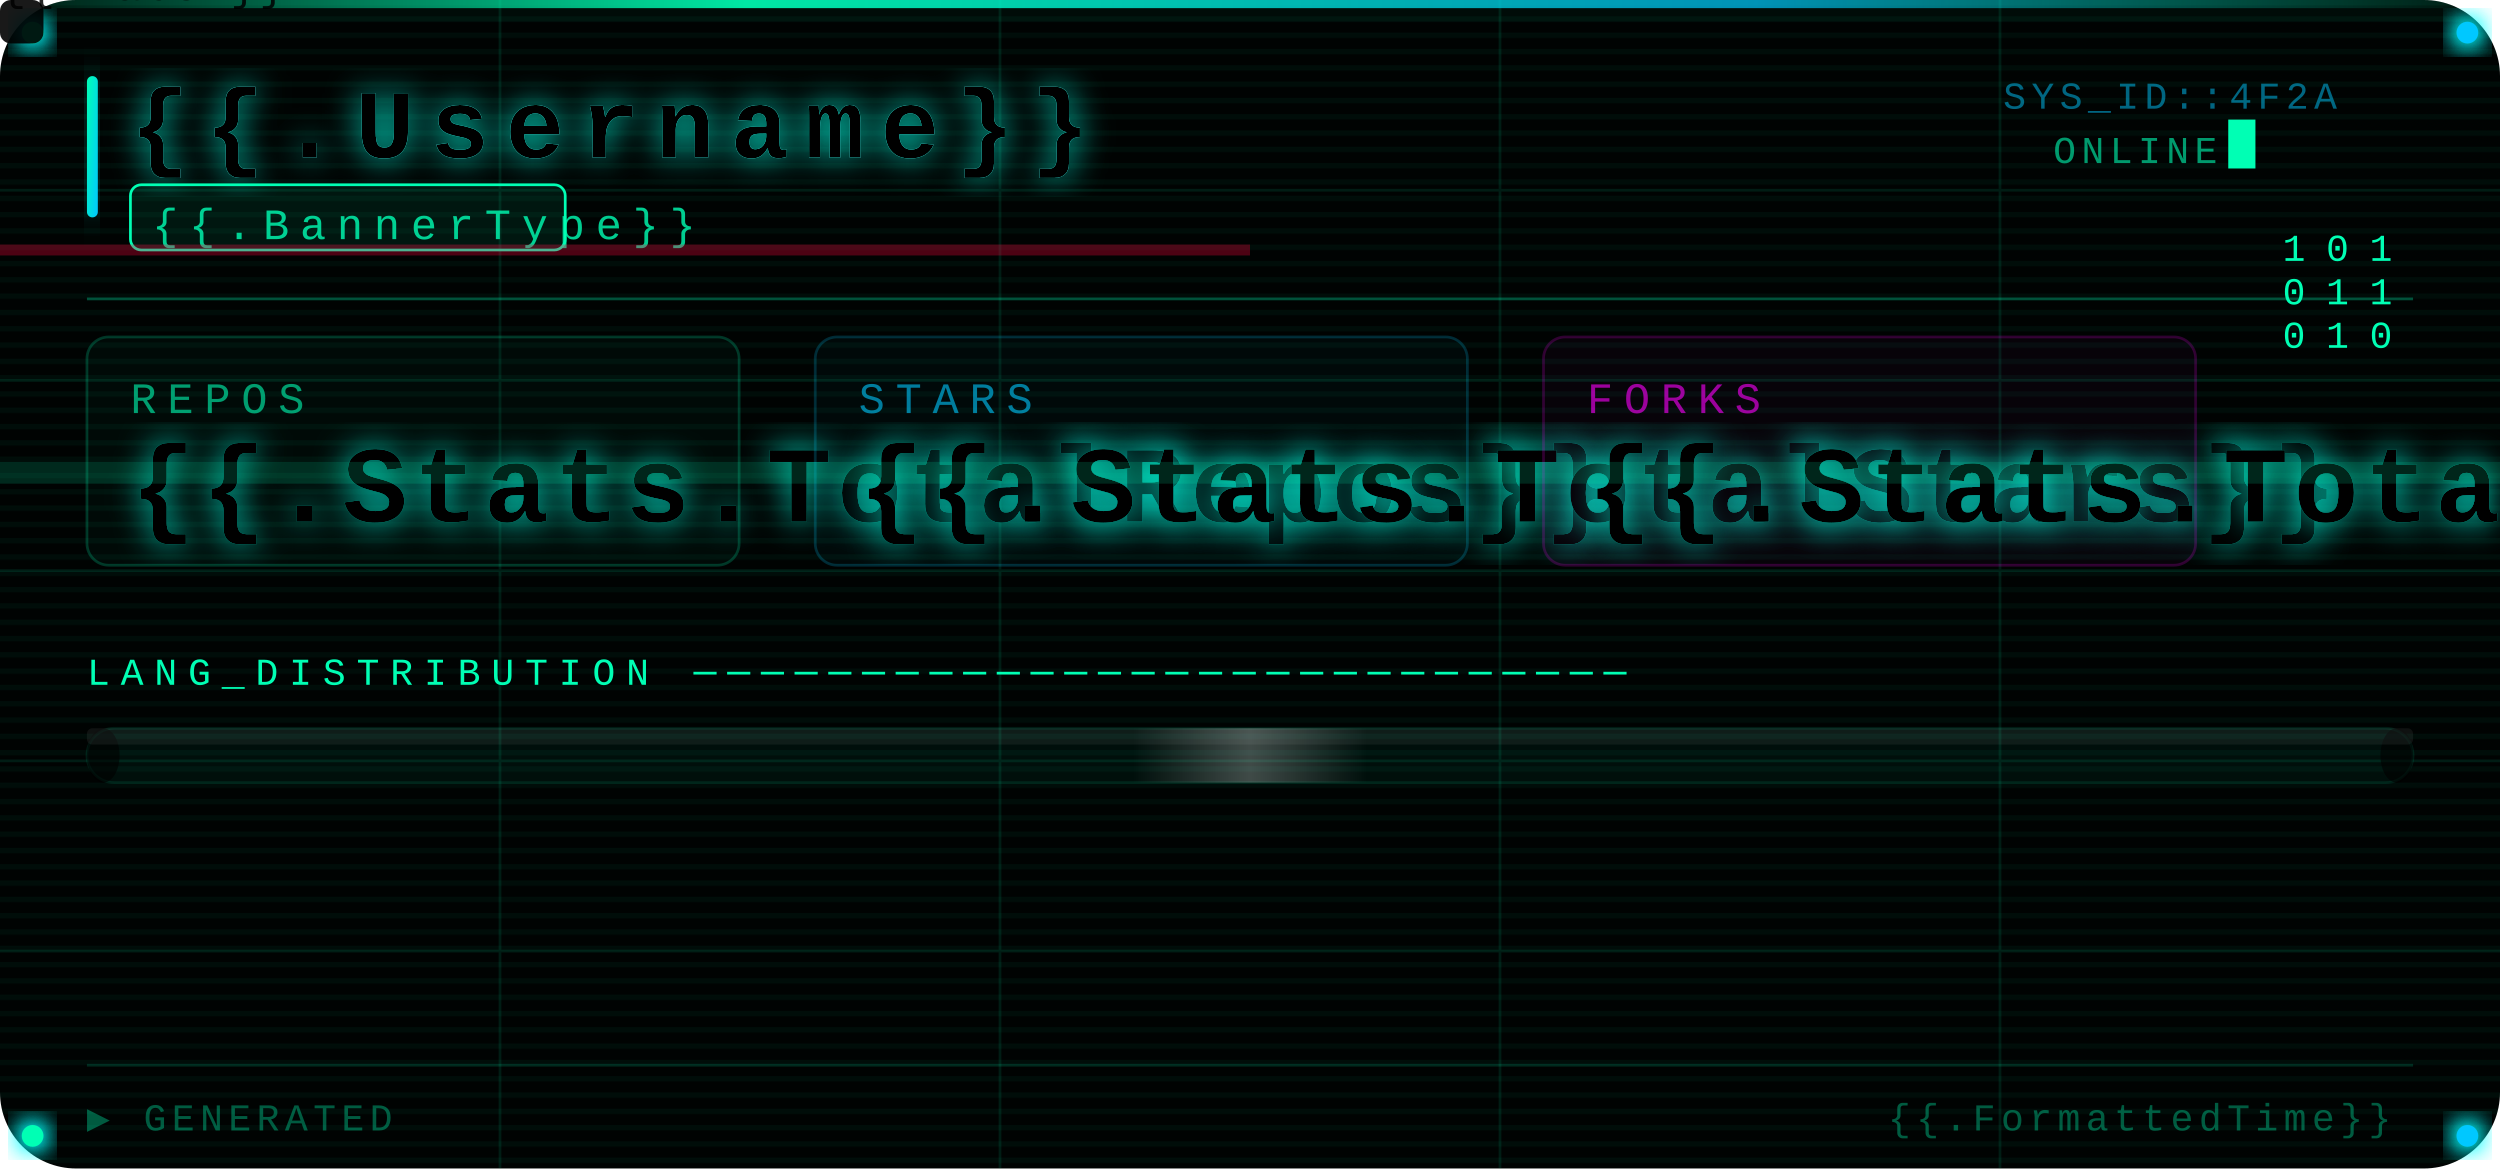
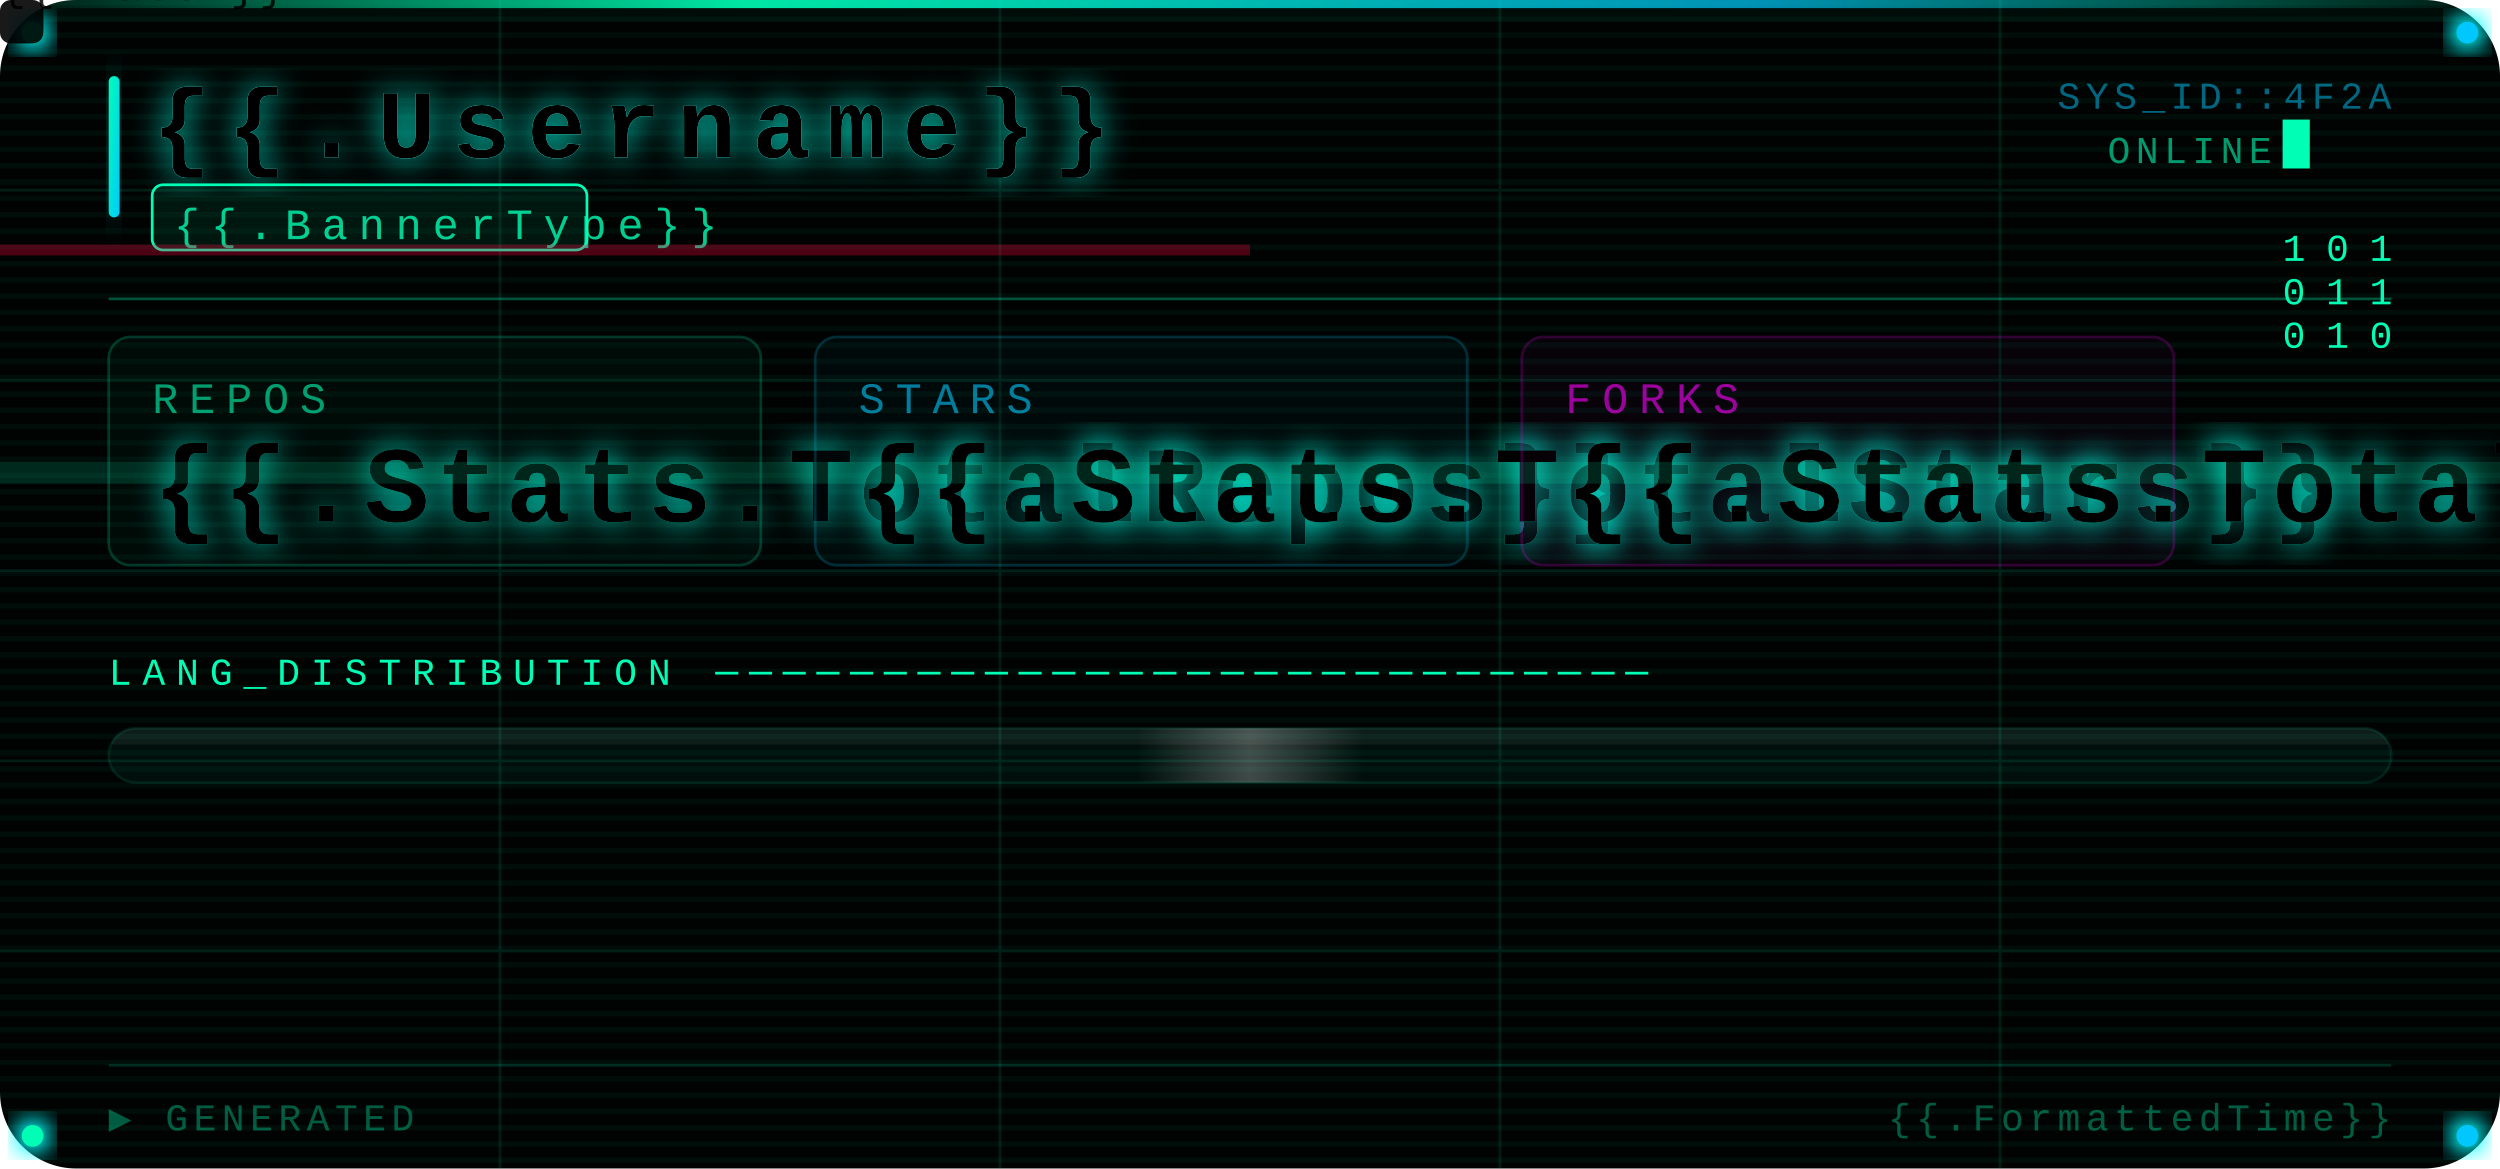
<svg xmlns="http://www.w3.org/2000/svg" width="460" height="215">
  <defs>
    <pattern id="scanlines" x="0" y="0" width="460" height="3" patternUnits="userSpaceOnUse">
      <rect width="460" height="1" fill="rgba(0,255,180,0.04)" />
      <rect y="1" width="460" height="2" fill="transparent" />
    </pattern>
    <pattern id="scan-sweep" x="0" y="0" width="460" height="215" patternUnits="userSpaceOnUse">
      <rect width="460" height="4" fill="rgba(0,255,180,0.07)" y="0">
        <animateTransform attributeName="patternTransform" type="translate" from="0,0" to="0,215" dur="3s" repeatCount="indefinite" />
      </rect>
    </pattern>
    <filter id="glow" x="-20%" y="-20%" width="140%" height="140%">
      <feGaussianBlur in="SourceGraphic" stdDeviation="3" result="blur" />
      <feColorMatrix in="blur" type="matrix" values="0 0 0 0 0  0 1 0 0 0.9  0 0 0 0 0.7  0 0 0 1 0" result="tinted" />
      <feMerge>
        <feMergeNode in="tinted" />
        <feMergeNode in="SourceGraphic" />
      </feMerge>
    </filter>
-     <filter id="glow-pulse" x="-20%" y="-20%" width="140%" height="140%">
-       <feGaussianBlur in="SourceGraphic" stdDeviation="3" result="blur" />
-       <feColorMatrix in="blur" type="matrix" values="0 0 0 0 0  0 1 0 0 0.9  0 0 0 0 0.7  0 0 0 1 0" result="tinted" />
-       <feMerge>
-         <feMergeNode in="tinted" />
-         <feMergeNode in="SourceGraphic" />
-       </feMerge>
-     </filter>
    <filter id="star-glow" x="-60%" y="-60%" width="220%" height="220%">
      <feGaussianBlur in="SourceGraphic" stdDeviation="2.5" result="blur" />
      <feColorMatrix in="blur" type="matrix" values="1 0 0 0 0  0 1 0 0 1  0 0 1 0 1  0 0 0 3 0" result="tinted" />
      <feMerge>
        <feMergeNode in="tinted" />
        <feMergeNode in="SourceGraphic" />
      </feMerge>
    </filter>
    <filter id="glitch-r" x="-5%" y="-5%" width="115%" height="115%">
      <feOffset dx="2" dy="0" />
      <feFlood flood-color="#ff003c" flood-opacity="0.7" result="color" />
      <feComposite in="color" in2="SourceGraphic" operator="in" />
    </filter>
    <filter id="glitch-c" x="-5%" y="-5%" width="115%" height="115%">
      <feOffset dx="-2" dy="0" />
      <feFlood flood-color="#00fff0" flood-opacity="0.7" result="color" />
      <feComposite in="color" in2="SourceGraphic" operator="in" />
    </filter>
    <linearGradient id="bg" x1="0%" y1="0%" x2="100%" y2="100%">
      <stop offset="0%" stop-color="{{.Theme.Background}}" />
      <stop offset="100%" stop-color="{{.Theme.BackgroundColorGradientOne}}" />
    </linearGradient>
    <linearGradient id="edge-top" x1="0%" y1="0%" x2="100%" y2="0%">
      <stop offset="0%" stop-color="rgba(0,255,180,0)" />
      <stop offset="30%" stop-color="rgba(0,255,180,0.9)" />
      <stop offset="70%" stop-color="rgba(0,200,255,0.7)" />
      <stop offset="100%" stop-color="rgba(0,255,180,0)" />
    </linearGradient>
    <linearGradient id="corner-accent" x1="0%" y1="0%" x2="100%" y2="100%">
      <stop offset="0%" stop-color="#00ffb4" />
      <stop offset="100%" stop-color="#00c8ff" />
    </linearGradient>
    <linearGradient id="shimmer" x1="0%" y1="0%" x2="100%" y2="0%">
      <stop offset="0%" stop-color="rgba(255,255,255,0)" />
      <stop offset="45%" stop-color="rgba(255,255,255,0)" />
      <stop offset="50%" stop-color="rgba(255,255,255,0.25)" />
      <stop offset="55%" stop-color="rgba(255,255,255,0)" />
      <stop offset="100%" stop-color="rgba(255,255,255,0)" />
      <animateTransform attributeName="gradientTransform" type="translate" from="-1 0" to="2 0" dur="2.5s" repeatCount="indefinite" />
    </linearGradient>
    <clipPath id="card-clip">
      <rect width="460" height="215" rx="14" />
+     </clipPath>
+     <clipPath id="lang-clip">
+       <rect x="20" y="134" width="420" height="10" rx="5" />
    </clipPath>
  </defs>
  <rect width="460" height="215" rx="14" fill="url(#bg)" />
  <rect width="460" height="215" rx="14" fill="rgba(0,255,180,0.015)">
    <animate attributeName="opacity" values="0;1;0" dur="4s" repeatCount="indefinite" />
  </rect>
  <g clip-path="url(#card-clip)" opacity="0.1">
    <line x1="0" y1="35" x2="460" y2="35" stroke="#00ffb4" stroke-width="0.5" />
    <line x1="0" y1="70" x2="460" y2="70" stroke="#00ffb4" stroke-width="0.5" />
    <line x1="0" y1="105" x2="460" y2="105" stroke="#00ffb4" stroke-width="0.5" />
    <line x1="0" y1="140" x2="460" y2="140" stroke="#00ffb4" stroke-width="0.5" />
    <line x1="0" y1="175" x2="460" y2="175" stroke="#00ffb4" stroke-width="0.5" />
    <line x1="92" y1="0" x2="92" y2="215" stroke="#00ffb4" stroke-width="0.5" />
    <line x1="184" y1="0" x2="184" y2="215" stroke="#00ffb4" stroke-width="0.5" />
    <line x1="276" y1="0" x2="276" y2="215" stroke="#00ffb4" stroke-width="0.5" />
    <line x1="368" y1="0" x2="368" y2="215" stroke="#00ffb4" stroke-width="0.5" />
  </g>
  <rect width="460" height="215" rx="14" fill="url(#scan-sweep)" clip-path="url(#card-clip)" opacity="0.5" />
  <rect width="460" height="215" rx="14" fill="url(#scanlines)" clip-path="url(#card-clip)" />
  <rect x="0" y="0" width="460" height="1.5" rx="1" fill="url(#edge-top)" clip-path="url(#card-clip)">
    <animate attributeName="opacity" values="0.7;1;0.4;1;0.8;1" dur="5s" repeatCount="indefinite" />
  </rect>
  <g filter="url(#glow)">
    <polyline points="6,22 6,6 22,6" stroke="#00ffb4" stroke-width="1.5" fill="none" stroke-dasharray="32" stroke-dashoffset="32">
      <animate attributeName="stroke-dashoffset" from="32" to="0" dur="1s" fill="freeze" repeatCount="1" />
    </polyline>
    <polyline points="438,6 454,6 454,22" stroke="#00c8ff" stroke-width="1.5" fill="none" stroke-dasharray="32" stroke-dashoffset="32">
      <animate attributeName="stroke-dashoffset" from="32" to="0" dur="1s" begin="0.15s" fill="freeze" repeatCount="1" />
    </polyline>
    <polyline points="6,193 6,209 22,209" stroke="#00ffb4" stroke-width="1.5" fill="none" stroke-dasharray="32" stroke-dashoffset="32">
      <animate attributeName="stroke-dashoffset" from="32" to="0" dur="1s" begin="0.3s" fill="freeze" repeatCount="1" />
    </polyline>
    <polyline points="438,209 454,209 454,193" stroke="#00c8ff" stroke-width="1.5" fill="none" stroke-dasharray="32" stroke-dashoffset="32">
      <animate attributeName="stroke-dashoffset" from="32" to="0" dur="1s" begin="0.45s" fill="freeze" repeatCount="1" />
    </polyline>
  </g>
  <circle cx="6" cy="6" r="2" fill="#00ffb4" filter="url(#star-glow)">
-     <animate attributeName="r" values="2;3;2" dur="2s" repeatCount="indefinite" />
    <animate attributeName="opacity" values="1;0.4;1" dur="2s" repeatCount="indefinite" />
  </circle>
  <circle cx="454" cy="6" r="2" fill="#00c8ff" filter="url(#star-glow)">
-     <animate attributeName="r" values="2;3;2" dur="2.3s" repeatCount="indefinite" />
    <animate attributeName="opacity" values="1;0.4;1" dur="2.3s" repeatCount="indefinite" />
  </circle>
  <circle cx="6" cy="209" r="2" fill="#00ffb4" filter="url(#star-glow)">
-     <animate attributeName="r" values="2;3;2" dur="1.8s" repeatCount="indefinite" />
    <animate attributeName="opacity" values="1;0.4;1" dur="1.8s" repeatCount="indefinite" />
  </circle>
  <circle cx="454" cy="209" r="2" fill="#00c8ff" filter="url(#star-glow)">
-     <animate attributeName="r" values="2;3;2" dur="2.6s" repeatCount="indefinite" />
    <animate attributeName="opacity" values="1;0.4;1" dur="2.6s" repeatCount="indefinite" />
  </circle>
-   <rect x="16" y="14" width="2" height="26" rx="1" fill="url(#corner-accent)" filter="url(#glow)">
+   <rect x="20" y="14" width="2" height="26" rx="1" fill="url(#corner-accent)" filter="url(#glow)">
    <animate attributeName="opacity" values="0.6;1;0.6" dur="2s" repeatCount="indefinite" />
  </rect>
  <g>
-     <text x="24" y="29" font-family="'Courier New', monospace" font-size="18" font-weight="900" letter-spacing="3" fill="#ff003c" filter="url(#glitch-r)">
+     <text x="28" y="29" font-family="'Courier New', monospace" font-size="18" font-weight="900" letter-spacing="3" fill="#ff003c" filter="url(#glitch-r)">
      {{.Username}}
      <animate attributeName="opacity" values="0;0;0.8;0;0;0;0.6;0;0" dur="4.5s" repeatCount="indefinite" />
      <animateTransform attributeName="transform" type="translate" values="0,0;3,0;0,0;-2,0;0,0;0,0;4,0;0,0" dur="4.5s" repeatCount="indefinite" />
    </text>
-     <text x="24" y="29" font-family="'Courier New', monospace" font-size="18" font-weight="900" letter-spacing="3" fill="#00fff0" filter="url(#glitch-c)">
+     <text x="28" y="29" font-family="'Courier New', monospace" font-size="18" font-weight="900" letter-spacing="3" fill="#00fff0" filter="url(#glitch-c)">
      {{.Username}}
      <animate attributeName="opacity" values="0;0;0;0.7;0;0;0;0.5;0" dur="4.5s" repeatCount="indefinite" />
      <animateTransform attributeName="transform" type="translate" values="0,0;0,0;-3,0;0,0;2,0;0,0;0,0;-4,0" dur="4.5s" repeatCount="indefinite" />
    </text>
-     <text x="24" y="29" font-family="'Courier New', monospace" font-size="18" font-weight="900" letter-spacing="3" fill="{{.Theme.Foreground}}" filter="url(#glow)">
+     <text x="28" y="29" font-family="'Courier New', monospace" font-size="18" font-weight="900" letter-spacing="3" fill="{{.Theme.Foreground}}" filter="url(#glow)">
      {{.Username}}
      <animate attributeName="opacity" values="1;1;1;1;0.2;1;1;1;0.3;1" dur="7s" repeatCount="indefinite" />
    </text>
  </g>
-   <rect x="24" y="34" width="80" height="12" rx="2" fill="rgba(0,255,180,0.08)" stroke="#00ffb4" stroke-width="0.5">
+   <rect x="28" y="34" width="80" height="12" rx="2" fill="rgba(0,255,180,0.08)" stroke="#00ffb4" stroke-width="0.5">
    <animate attributeName="stroke-opacity" values="0.5;1;0.5" dur="3s" repeatCount="indefinite" />
  </rect>
-   <text x="28" y="44" font-family="'Courier New', monospace" font-size="8" font-weight="400" letter-spacing="2" fill="#00ffb4" opacity="0.8">{{.BannerType}}</text>
-   <text x="430" y="20" text-anchor="end" font-family="'Courier New', monospace" font-size="7" letter-spacing="1" fill="#00c8ff" opacity="0.5">SYS_ID::4F2A</text>
-   <text x="408" y="30" text-anchor="end" font-family="'Courier New', monospace" font-size="7" letter-spacing="1" fill="#00ffb4" opacity="0.6">ONLINE</text>
-   <rect x="410" y="22" width="5" height="9" rx="0" fill="#00ffb4">
+   <text x="32" y="44" font-family="'Courier New', monospace" font-size="8" font-weight="400" letter-spacing="2" fill="#00ffb4" opacity="0.8">{{.BannerType}}</text>
+   <text x="440" y="20" text-anchor="end" font-family="'Courier New', monospace" font-size="7" letter-spacing="1" fill="#00c8ff" opacity="0.5">SYS_ID::4F2A</text>
+   <text x="418" y="30" text-anchor="end" font-family="'Courier New', monospace" font-size="7" letter-spacing="1" fill="#00ffb4" opacity="0.6">ONLINE</text>
+   <rect x="420" y="22" width="5" height="9" rx="0" fill="#00ffb4">
    <animate attributeName="opacity" values="1;1;0;0;1;1;0" dur="1.2s" repeatCount="indefinite" />
  </rect>
-   <line x1="16" y1="55" x2="444" y2="55" stroke="#00ffb4" stroke-width="0.5" opacity="0.3" />
-   <line x1="16" y1="56" x2="444" y2="56" stroke="#00ffb4" stroke-width="1.5" filter="url(#glow)" stroke-dasharray="428" stroke-dashoffset="428">
-     <animate attributeName="stroke-dashoffset" from="428" to="0" dur="1.5s" fill="freeze" repeatCount="1" />
+   <line x1="20" y1="55" x2="440" y2="55" stroke="#00ffb4" stroke-width="0.5" opacity="0.3" />
+   <line x1="20" y1="56" x2="440" y2="56" stroke="#00ffb4" stroke-width="1.5" filter="url(#glow)" stroke-dasharray="420" stroke-dashoffset="420">
+     <animate attributeName="stroke-dashoffset" from="420" to="0" dur="1.5s" fill="freeze" repeatCount="1" />
    <animate attributeName="opacity" values="0.6;1;0.6" begin="1.5s" dur="3s" repeatCount="indefinite" />
  </line>
-   <rect x="16" y="62" width="120" height="42" rx="4" fill="rgba(0,255,180,0.03)" stroke="rgba(0,255,180,0.2)" stroke-width="0.5">
+   <rect x="20" y="62" width="120" height="42" rx="4" fill="rgba(0,255,180,0.03)" stroke="rgba(0,255,180,0.2)" stroke-width="0.5">
    <animate attributeName="stroke-opacity" values="0.2;0.6;0.2" dur="3s" repeatCount="indefinite" />
    <animate attributeName="fill-opacity" values="0.03;0.07;0.03" dur="3s" repeatCount="indefinite" />
  </rect>
-   <text x="24" y="76" font-family="'Courier New', monospace" font-size="8" letter-spacing="2" fill="#00ffb4" opacity="0.6">REPOS</text>
-   <text x="24" y="96" font-family="'Courier New', monospace" font-size="20" font-weight="900" letter-spacing="1" fill="{{.Theme.Foreground}}" filter="url(#glow)">
+   <text x="28" y="76" font-family="'Courier New', monospace" font-size="8" letter-spacing="2" fill="#00ffb4" opacity="0.6">REPOS</text>
+   <text x="28" y="96" font-family="'Courier New', monospace" font-size="20" font-weight="900" letter-spacing="1" fill="{{.Theme.Foreground}}" filter="url(#glow)">
    {{.Stats.TotalRepos}}
    <animate attributeName="opacity" values="1;0.8;1" dur="4s" repeatCount="indefinite" />
  </text>
  <rect x="150" y="62" width="120" height="42" rx="4" fill="rgba(0,200,255,0.03)" stroke="rgba(0,200,255,0.2)" stroke-width="0.5">
    <animate attributeName="stroke-opacity" values="0.2;0.6;0.2" dur="3.4s" repeatCount="indefinite" />
    <animate attributeName="fill-opacity" values="0.03;0.07;0.03" dur="3.4s" repeatCount="indefinite" />
  </rect>
  <text x="158" y="76" font-family="'Courier New', monospace" font-size="8" letter-spacing="2" fill="#00c8ff" opacity="0.6">STARS</text>
  <text x="158" y="96" font-family="'Courier New', monospace" font-size="20" font-weight="900" letter-spacing="1" fill="{{.Theme.Foreground}}" filter="url(#glow)">
    {{.Stats.TotalStars}}
    <animate attributeName="opacity" values="1;0.8;1" dur="3.5s" repeatCount="indefinite" />
  </text>
-   <rect x="284" y="62" width="120" height="42" rx="4" fill="rgba(255,0,255,0.03)" stroke="rgba(255,0,255,0.18)" stroke-width="0.5">
+   <rect x="280" y="62" width="120" height="42" rx="4" fill="rgba(255,0,255,0.03)" stroke="rgba(255,0,255,0.18)" stroke-width="0.5">
    <animate attributeName="stroke-opacity" values="0.18;0.5;0.18" dur="2.8s" repeatCount="indefinite" />
    <animate attributeName="fill-opacity" values="0.03;0.07;0.03" dur="2.8s" repeatCount="indefinite" />
  </rect>
-   <text x="292" y="76" font-family="'Courier New', monospace" font-size="8" letter-spacing="2" fill="#ff00ff" opacity="0.6">FORKS</text>
-   <text x="292" y="96" font-family="'Courier New', monospace" font-size="20" font-weight="900" letter-spacing="1" fill="{{.Theme.Foreground}}" filter="url(#glow)">
+   <text x="288" y="76" font-family="'Courier New', monospace" font-size="8" letter-spacing="2" fill="#ff00ff" opacity="0.6">FORKS</text>
+   <text x="288" y="96" font-family="'Courier New', monospace" font-size="20" font-weight="900" letter-spacing="1" fill="{{.Theme.Foreground}}" filter="url(#glow)">
    {{.Stats.TotalForks}}
    <animate attributeName="opacity" values="1;0.8;1" dur="4.2s" repeatCount="indefinite" />
  </text>
-   <text x="16" y="126" font-family="'Courier New', monospace" font-size="7" letter-spacing="2" fill="#00ffb4">
+   <text x="20" y="126" font-family="'Courier New', monospace" font-size="7" letter-spacing="2" fill="#00ffb4">
    LANG_DISTRIBUTION ────────────────────────────
    <animate attributeName="opacity" values="0.4;0.7;0.4" dur="4s" repeatCount="indefinite" />
  </text>
-   <rect x="16" y="134" width="428" height="10" rx="5" fill="rgba(0,255,180,0.05)" stroke="rgba(0,255,180,0.1)" stroke-width="0.5" />
-   <g clip-path="url(#card-clip)">
+   <rect x="20" y="134" width="420" height="10" rx="5" fill="rgba(0,255,180,0.05)" stroke="rgba(0,255,180,0.1)" stroke-width="0.5" />
+   <g clip-path="url(#lang-clip)" shape-rendering="crispEdges">
    {{range .Languages}}
-     <rect x="{{.X}}" y="134" width="{{.Width}}" height="10" rx="0" fill="{{.Color}}">
+     <rect x="{{.X}}" y="134" width="{{.Width}}" height="10" fill="{{.Color}}" stroke="{{.Color}}" stroke-width="4">
      <animate attributeName="width" from="0" to="{{.Width}}" dur="1.2s" fill="freeze" repeatCount="1" />
    </rect>
    {{end}}
  </g>
-   <rect x="16" y="134" width="428" height="10" rx="5" fill="url(#shimmer)" clip-path="url(#card-clip)" />
-   <rect x="16" y="134" width="6" height="10" rx="5" fill="rgba(0,0,0,0.6)" />
-   <rect x="438" y="134" width="6" height="10" rx="5" fill="rgba(0,0,0,0.6)" />
-   <rect x="16" y="134" width="428" height="3" rx="1" fill="rgba(255,255,255,0.06)" clip-path="url(#card-clip)" />
+   <rect x="20" y="134" width="420" height="10" rx="5" fill="url(#shimmer)" clip-path="url(#lang-clip)" />
+   <rect x="20" y="134" width="420" height="3" rx="1" fill="rgba(255,255,255,0.06)" clip-path="url(#lang-clip)" />

  {{range .Legend}}
  <rect x="{{.DotX}}" y="{{.DotY}}" width="8" height="8" rx="2" fill="{{.Color}}" opacity="0.9" />
  <text x="{{.TextX}}" y="{{.TextY}}" font-family="'Courier New', monospace" font-size="8" letter-spacing="0.5" fill="{{$.Theme.Foreground}}" opacity="0.85">{{.Label}}</text>
  {{end}}

-   <line x1="16" y1="196" x2="444" y2="196" stroke="#00ffb4" stroke-width="0.5" opacity="0.15" />
-   <text x="16" y="208" font-family="'Courier New', monospace" font-size="7" letter-spacing="1" fill="#00ffb4" opacity="0.35">▶ GENERATED</text>
+   <line x1="20" y1="196" x2="440" y2="196" stroke="#00ffb4" stroke-width="0.5" opacity="0.15" />
+   <text x="20" y="208" font-family="'Courier New', monospace" font-size="7" letter-spacing="1" fill="#00ffb4" opacity="0.35">▶ GENERATED</text>
  <text x="440" y="208" text-anchor="end" font-family="'Courier New', monospace" font-size="7" letter-spacing="1" fill="#00ffb4" opacity="0.35">{{.FormattedTime}}</text>
  <g font-family="'Courier New', monospace" font-size="7" fill="#00ffb4">
    <text x="420" y="48">
      <animate attributeName="opacity" values="0.15;0.5;0.15;0.3;0.15" dur="1.3s" repeatCount="indefinite" />1</text>
    <text x="428" y="48">
      <animate attributeName="opacity" values="0.2;0.15;0.45;0.1;0.2" dur="1.7s" repeatCount="indefinite" />0</text>
    <text x="436" y="48">
      <animate attributeName="opacity" values="0.1;0.4;0.1;0.5;0.1" dur="1.1s" repeatCount="indefinite" />1</text>
    <text x="420" y="56">
      <animate attributeName="opacity" values="0.3;0.1;0.5;0.2;0.3" dur="0.9s" repeatCount="indefinite" />0</text>
    <text x="428" y="56">
      <animate attributeName="opacity" values="0.4;0.2;0.1;0.4;0.2" dur="1.5s" repeatCount="indefinite" />1</text>
    <text x="436" y="56">
      <animate attributeName="opacity" values="0.1;0.5;0.2;0.1;0.4" dur="1.2s" repeatCount="indefinite" />1</text>
    <text x="420" y="64">
      <animate attributeName="opacity" values="0.5;0.1;0.3;0.5;0.1" dur="1.4s" repeatCount="indefinite" />0</text>
    <text x="428" y="64">
      <animate attributeName="opacity" values="0.2;0.4;0.1;0.2;0.5" dur="1.6s" repeatCount="indefinite" />1</text>
    <text x="436" y="64">
      <animate attributeName="opacity" values="0.3;0.1;0.4;0.3;0.1" dur="1.0s" repeatCount="indefinite" />0</text>
  </g>
  <rect x="0" y="85" width="460" height="4" fill="rgba(0,255,180,0.15)" clip-path="url(#card-clip)">
    <animate attributeName="opacity" values="0;0;0;0;0;0;0;0;1;0;0;0;0;0;0;1;0;0" dur="6s" repeatCount="indefinite" />
    <animate attributeName="y" values="85;92;85;120;85;77;85" dur="6s" repeatCount="indefinite" />
  </rect>
  <rect x="0" y="45" width="230" height="2" fill="rgba(255,0,60,0.3)" clip-path="url(#card-clip)">
    <animate attributeName="opacity" values="0;0;0;0;0;0;1;0;0;0;0;0;0;0;0.5;0" dur="8s" repeatCount="indefinite" />
    <animateTransform attributeName="transform" type="translate" values="0,0;40,8;0,0;-20,3;0,0" dur="8s" repeatCount="indefinite" />
  </rect>
</svg>
